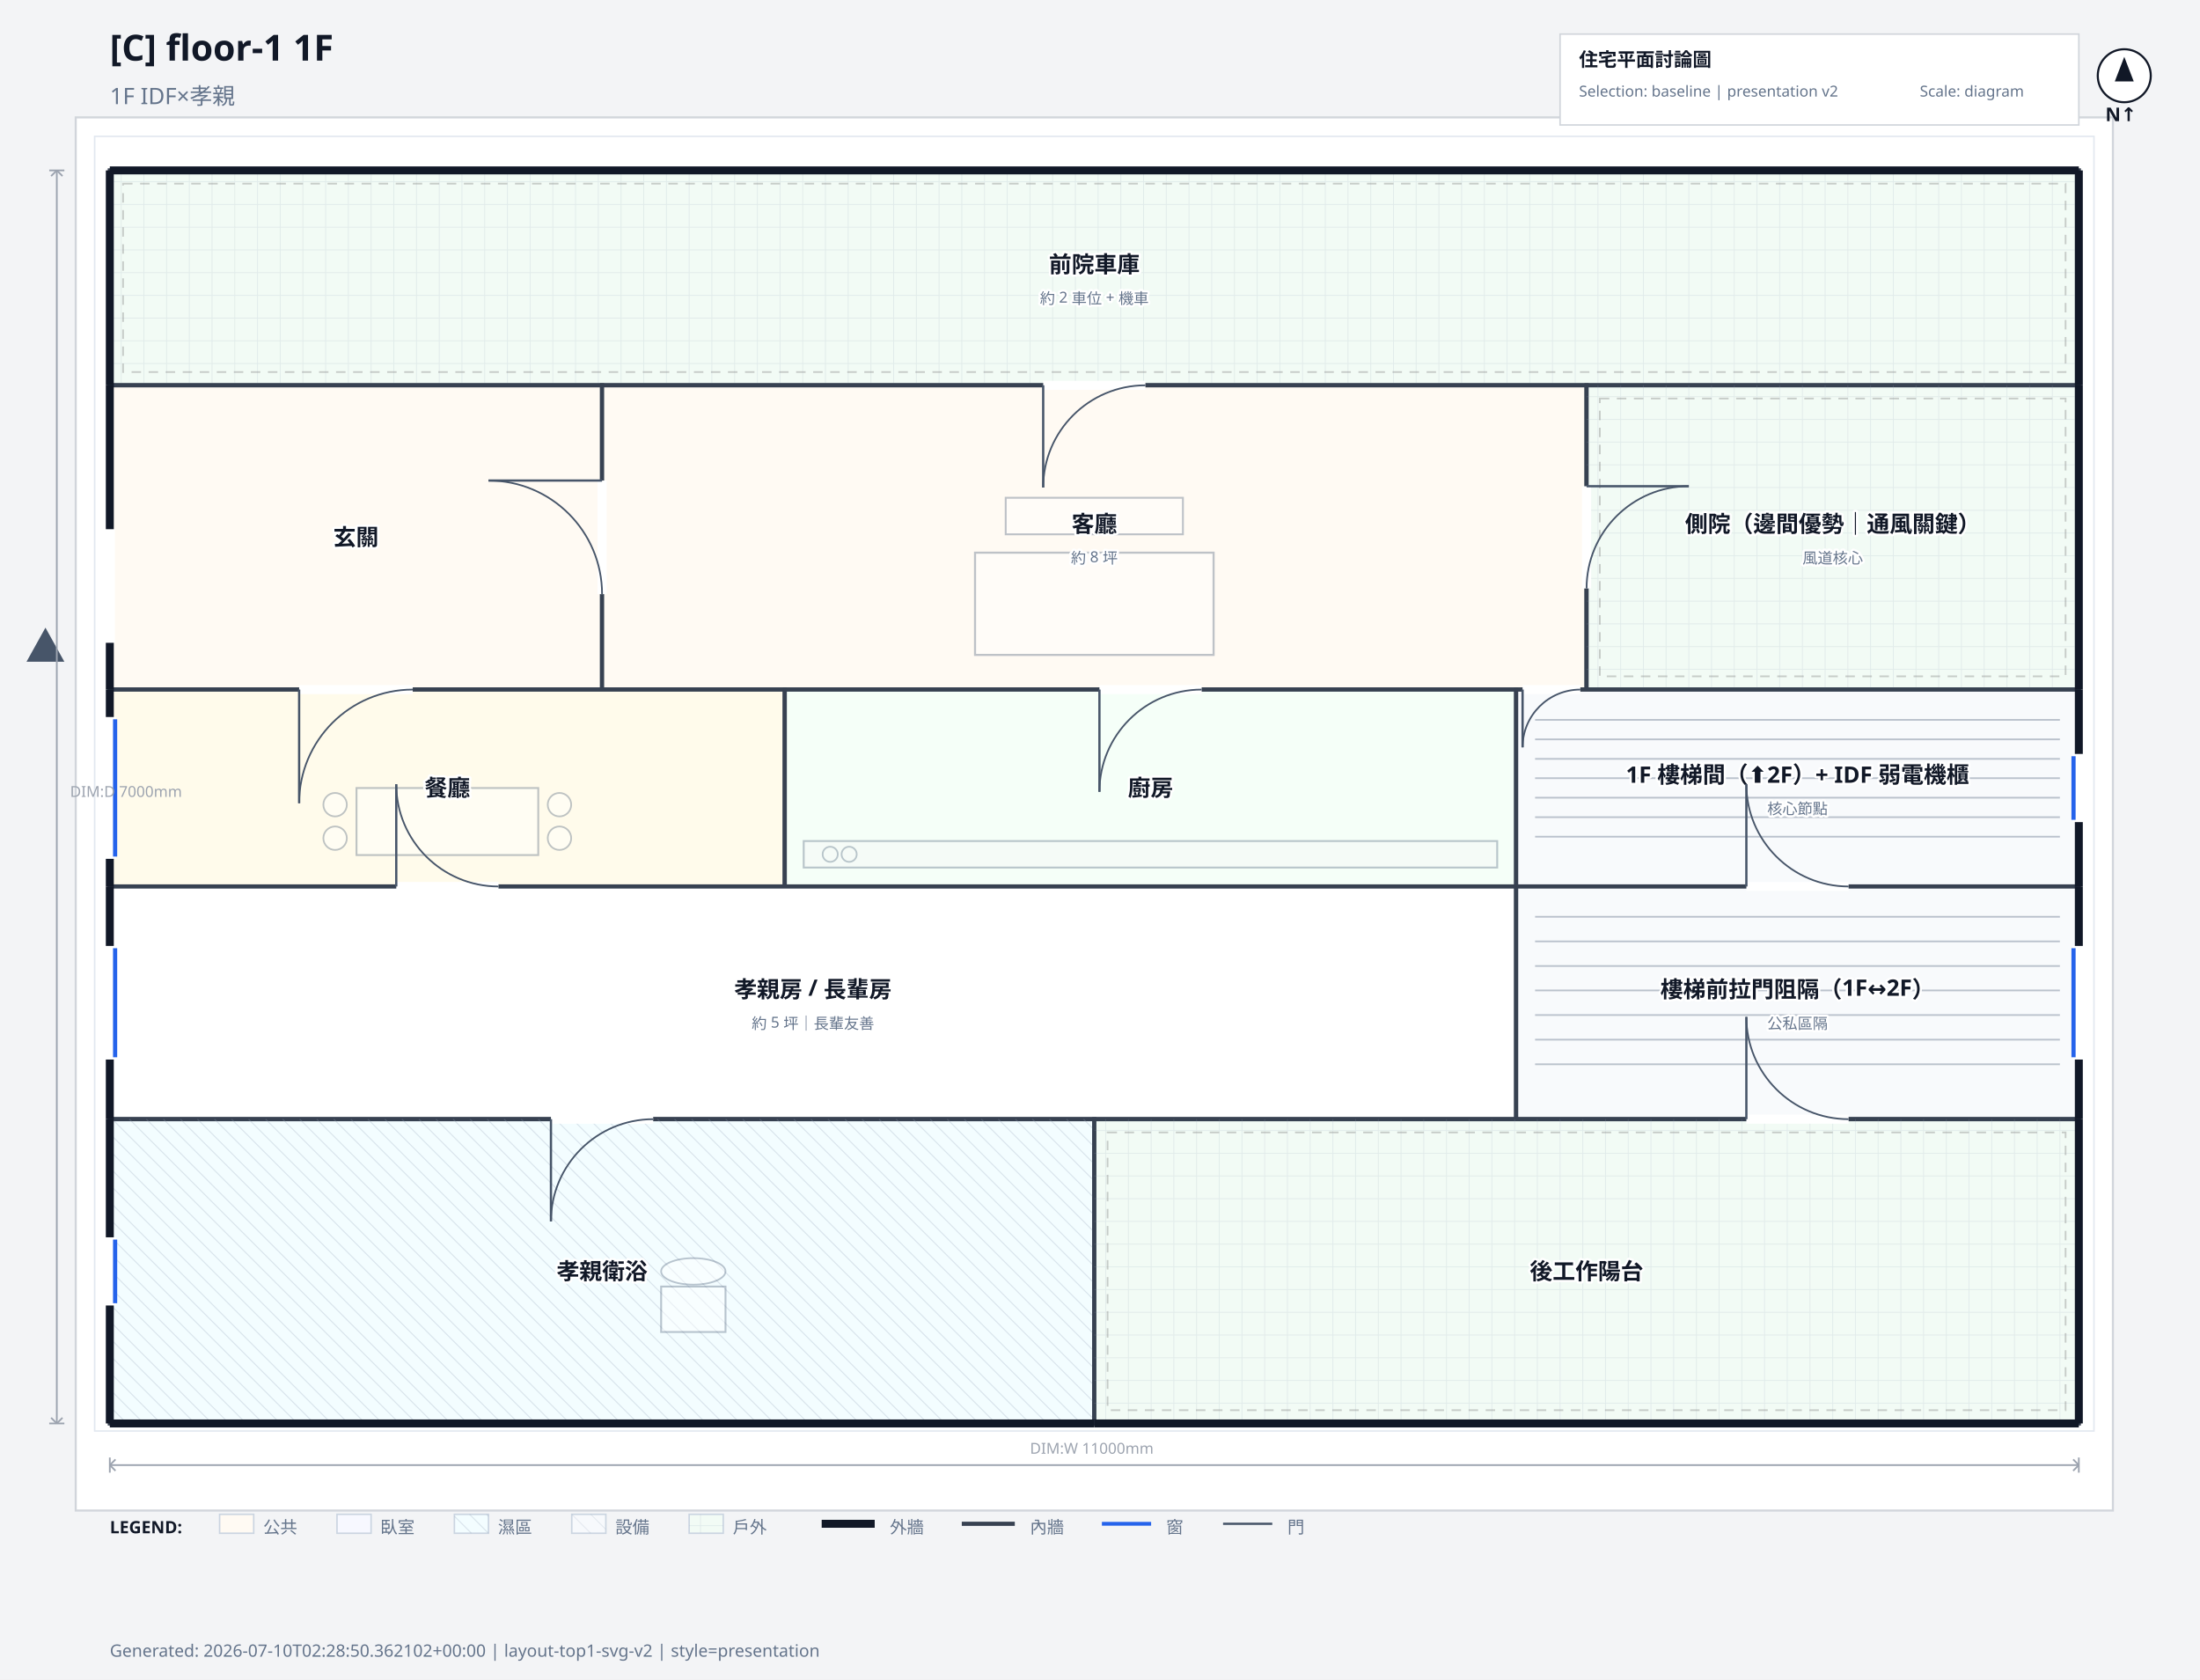
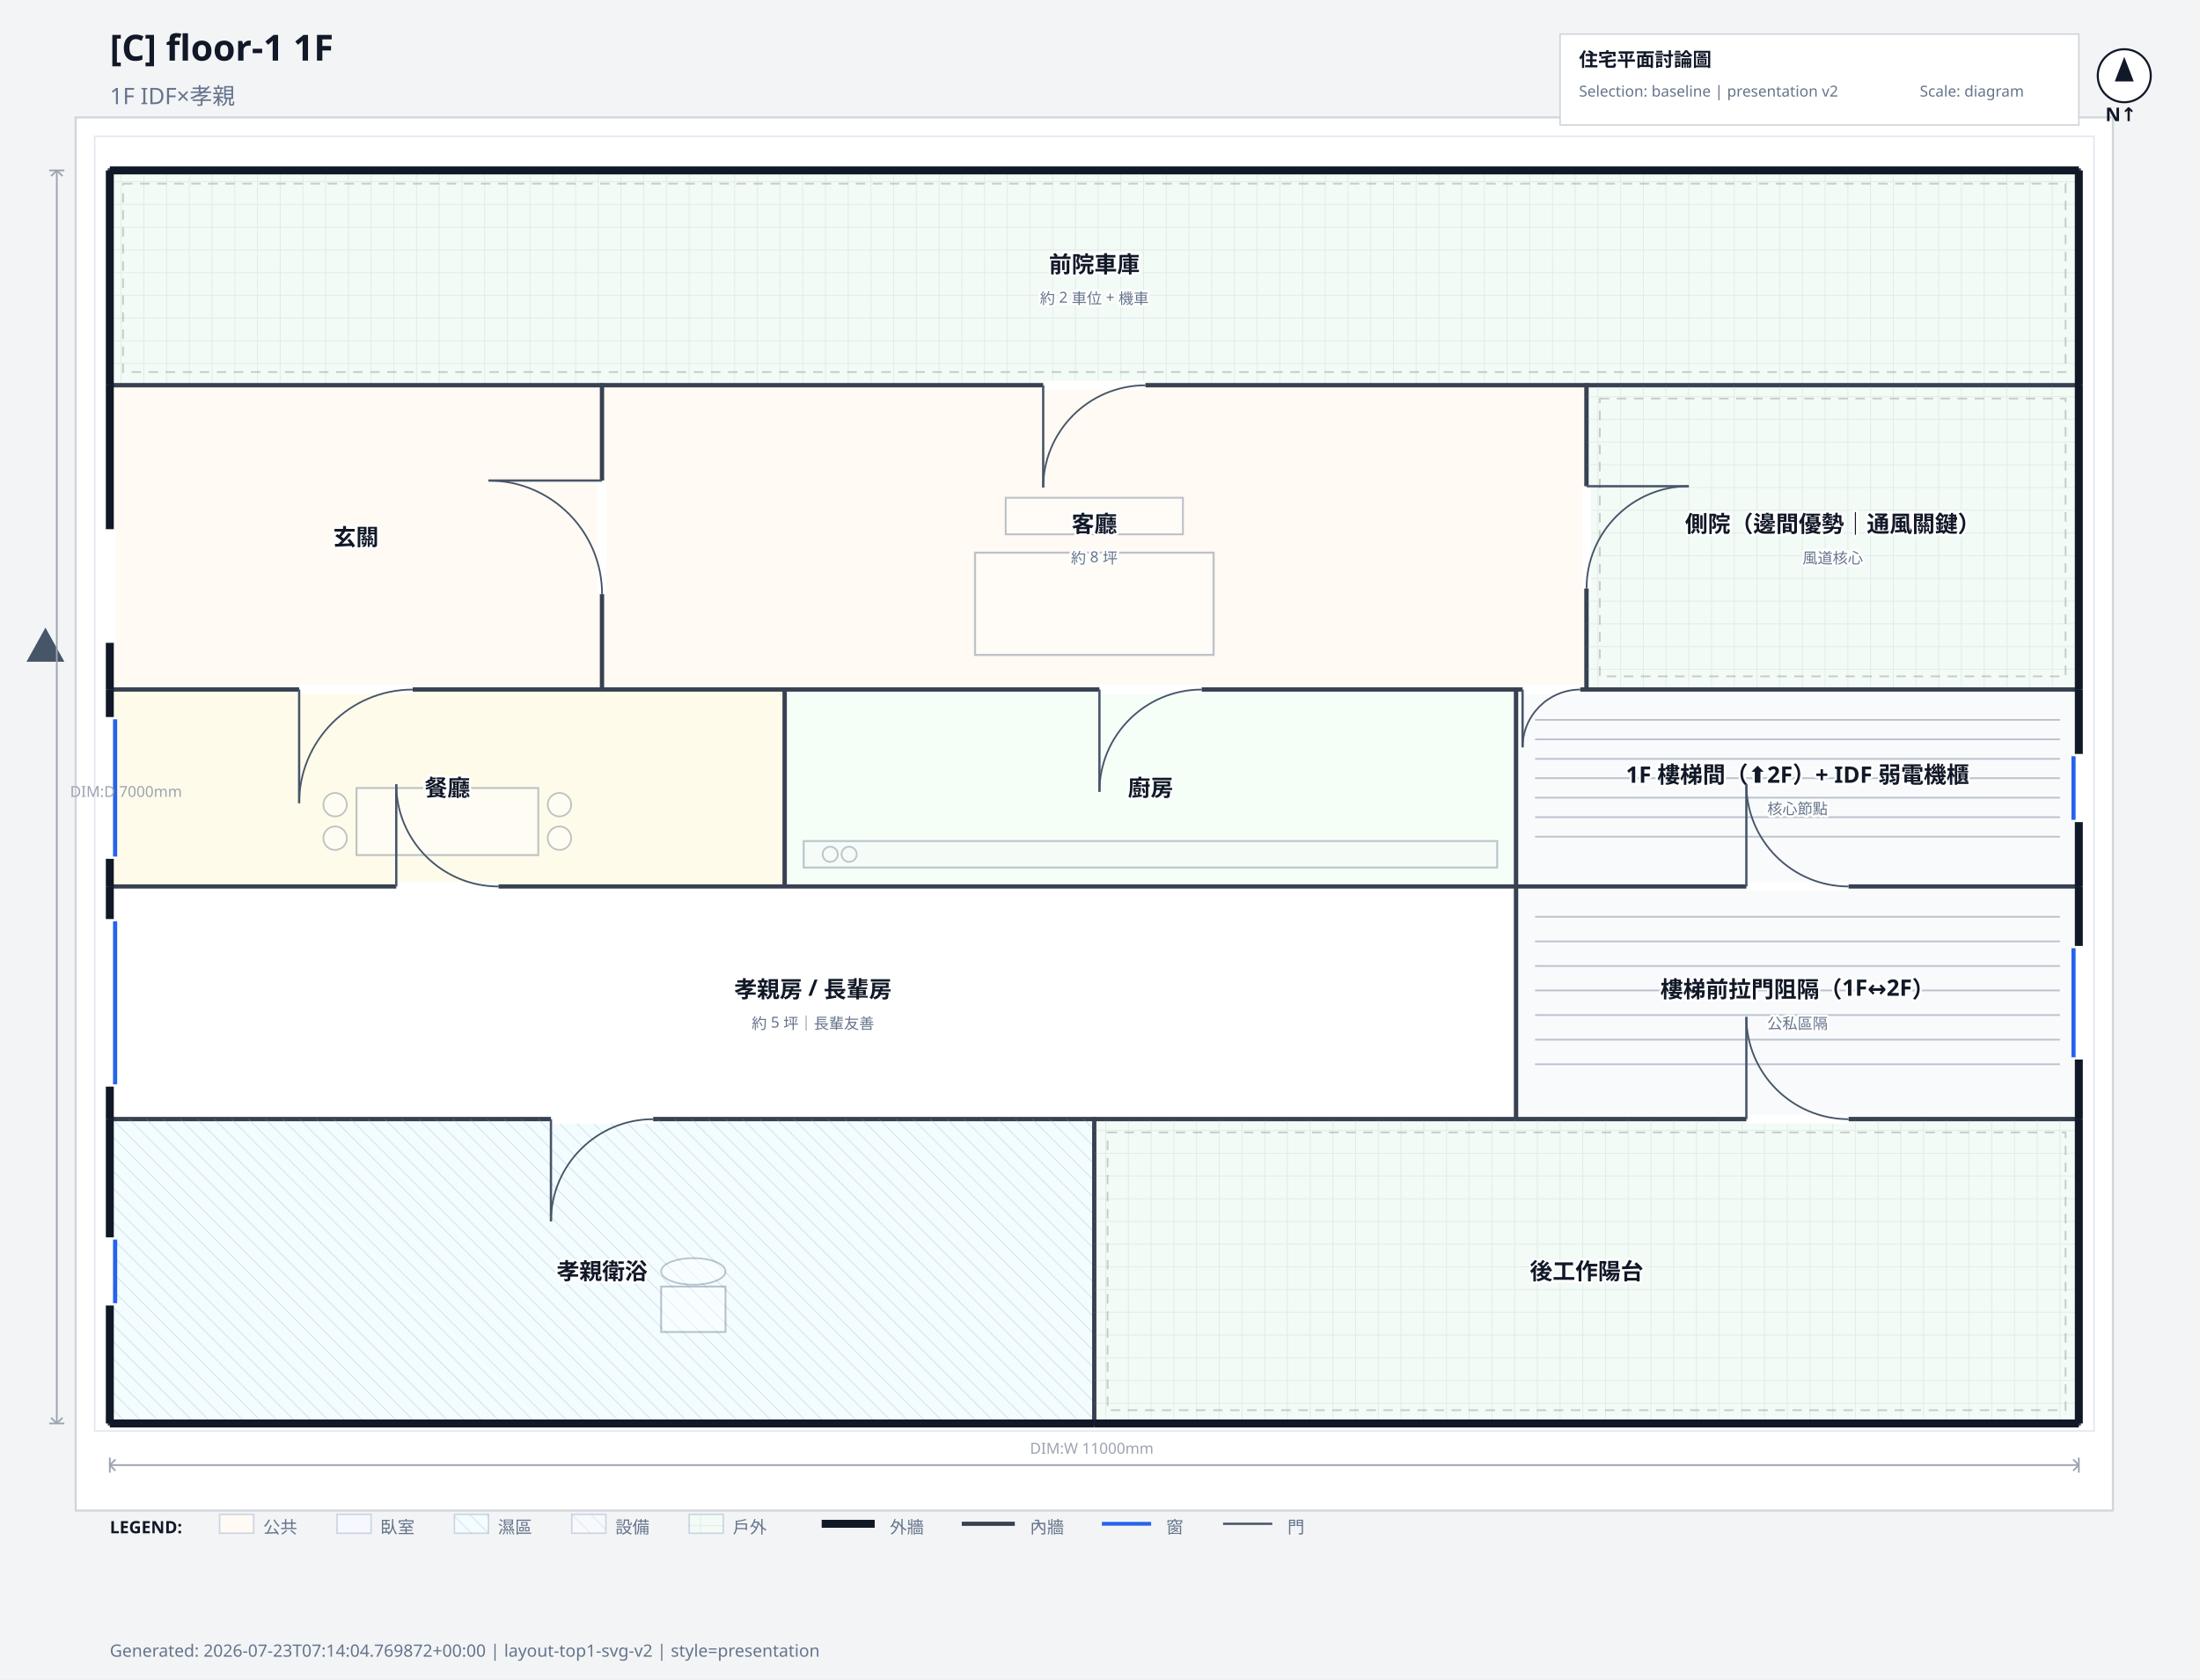
<svg xmlns="http://www.w3.org/2000/svg" width="1162" height="887" viewBox="0 0 1162 887" role="img" aria-label="C floor-1">
  <rect x="0" y="0" width="1162" height="887" fill="#f3f4f6" />
  <rect x="40.0" y="62.0" width="1076.0" height="735.8" fill="#ffffff" stroke="#d1d5db" stroke-width="1.1" />
  <rect x="50.0" y="72.0" width="1056.0" height="683.8" fill="none" stroke="#e2e8f0" stroke-width="0.8" />
  <text x="58.0" y="32.0" fill="#111827" font-size="19" font-family="Segoe UI, Microsoft JhengHei, sans-serif" font-weight="700">[C] floor-1 1F</text>
  <text x="58.0" y="55.0" fill="#64748b" font-size="12" font-family="Segoe UI, Microsoft JhengHei, sans-serif" font-weight="500">1F IDF×孝親</text>
  <rect x="824.0" y="18.0" width="274.0" height="48" fill="#ffffff" stroke="#d1d5db" stroke-width="0.8" />
  <text x="834.0" y="35.0" fill="#111827" font-size="10" font-family="Segoe UI, Microsoft JhengHei, sans-serif" font-weight="700">住宅平面討論圖</text>
  <text x="834.0" y="51.0" fill="#64748b" font-size="8" font-family="Segoe UI, Microsoft JhengHei, sans-serif" font-weight="500">Selection: baseline | presentation v2</text>
  <text x="1014.0" y="51.0" fill="#64748b" font-size="8" font-family="Segoe UI, Microsoft JhengHei, sans-serif" font-weight="500">Scale: diagram</text>
  <rect x="58.0" y="90.0" width="1040.0" height="113.5" fill="#f2fbf5" stroke="#374151" stroke-width="2.2" />
  <path data-hatch-kind="outdoor" d="M 64.0 90.0 V 203.5 M 76.0 90.0 V 203.5 M 88.0 90.0 V 203.5 M 100.0 90.0 V 203.5 M 112.0 90.0 V 203.5 M 124.0 90.0 V 203.5 M 136.0 90.0 V 203.5 M 148.0 90.0 V 203.5 M 160.0 90.0 V 203.5 M 172.0 90.0 V 203.5 M 184.0 90.0 V 203.5 M 196.0 90.0 V 203.5 M 208.0 90.0 V 203.5 M 220.0 90.0 V 203.5 M 232.0 90.0 V 203.5 M 244.0 90.0 V 203.5 M 256.0 90.0 V 203.5 M 268.0 90.0 V 203.5 M 280.0 90.0 V 203.5 M 292.0 90.0 V 203.5 M 304.0 90.0 V 203.5 M 316.0 90.0 V 203.5 M 328.0 90.0 V 203.5 M 340.0 90.0 V 203.5 M 352.0 90.0 V 203.5 M 364.0 90.0 V 203.5 M 376.0 90.0 V 203.5 M 388.0 90.0 V 203.5 M 400.0 90.0 V 203.5 M 412.0 90.0 V 203.5 M 424.0 90.0 V 203.5 M 436.0 90.0 V 203.5 M 448.0 90.0 V 203.5 M 460.0 90.0 V 203.5 M 472.0 90.0 V 203.5 M 484.0 90.0 V 203.5 M 496.0 90.0 V 203.5 M 508.0 90.0 V 203.5 M 520.0 90.0 V 203.5 M 532.0 90.0 V 203.5 M 544.0 90.0 V 203.5 M 556.0 90.0 V 203.5 M 568.0 90.0 V 203.5 M 580.0 90.0 V 203.5 M 592.0 90.0 V 203.5 M 604.0 90.0 V 203.5 M 616.0 90.0 V 203.5 M 628.0 90.0 V 203.5 M 640.0 90.0 V 203.5 M 652.0 90.0 V 203.5 M 664.0 90.0 V 203.5 M 676.0 90.0 V 203.5 M 688.0 90.0 V 203.5 M 700.0 90.0 V 203.5 M 712.0 90.0 V 203.5 M 724.0 90.0 V 203.5 M 736.0 90.0 V 203.5 M 748.0 90.0 V 203.5 M 760.0 90.0 V 203.5 M 772.0 90.0 V 203.5 M 784.0 90.0 V 203.5 M 796.0 90.0 V 203.5 M 808.0 90.0 V 203.5 M 820.0 90.0 V 203.5 M 832.0 90.0 V 203.5 M 844.0 90.0 V 203.5 M 856.0 90.0 V 203.5 M 868.0 90.0 V 203.5 M 880.0 90.0 V 203.5 M 892.0 90.0 V 203.5 M 904.0 90.0 V 203.5 M 916.0 90.0 V 203.5 M 928.0 90.0 V 203.5 M 940.0 90.0 V 203.5 M 952.0 90.0 V 203.5 M 964.0 90.0 V 203.5 M 976.0 90.0 V 203.5 M 988.0 90.0 V 203.5 M 1000.0 90.0 V 203.5 M 1012.0 90.0 V 203.5 M 1024.0 90.0 V 203.5 M 1036.0 90.0 V 203.5 M 1048.0 90.0 V 203.5 M 1060.0 90.0 V 203.5 M 1072.0 90.0 V 203.5 M 1084.0 90.0 V 203.5 M 1096.0 90.0 V 203.5 M 58.0 96.0 H 1098.0 M 58.0 108.0 H 1098.0 M 58.0 120.0 H 1098.0 M 58.0 132.0 H 1098.0 M 58.0 144.0 H 1098.0 M 58.0 156.0 H 1098.0 M 58.0 168.0 H 1098.0 M 58.0 180.0 H 1098.0 M 58.0 192.0 H 1098.0" fill="none" stroke="#94a3b8" stroke-width="0.45" opacity="0.18" pointer-events="none" />
  <g opacity="0.42">
    <rect x="65.0" y="97.0" width="1026.0" height="99.5" fill="none" stroke="#8a8a8a" stroke-dasharray="5 4" stroke-width="0.9" />
  </g>
  <text x="578.0" y="139.7" fill="#111827" font-size="12" font-family="Segoe UI, Microsoft JhengHei, sans-serif" font-weight="700" text-anchor="middle" dominant-baseline="middle" paint-order="stroke" stroke="#ffffff" stroke-width="2.4" stroke-linejoin="round">前院車庫</text>
  <text x="578.0" y="157.7" fill="#64748b" font-size="8" font-family="Segoe UI, Microsoft JhengHei, sans-serif" font-weight="500" text-anchor="middle" dominant-baseline="middle" paint-order="stroke" stroke="#ffffff" stroke-width="2.4" stroke-linejoin="round">約 2 車位 + 機車</text>
  <rect x="58.0" y="203.5" width="260.0" height="160.7" fill="#fffaf3" stroke="#374151" stroke-width="2.2" />
  <g opacity="0.42">
</g>
  <text x="188.0" y="283.8" fill="#111827" font-size="12" font-family="Segoe UI, Microsoft JhengHei, sans-serif" font-weight="700" text-anchor="middle" dominant-baseline="middle" paint-order="stroke" stroke="#ffffff" stroke-width="2.4" stroke-linejoin="round">玄關</text>
  <rect x="318.0" y="203.5" width="520.0" height="160.7" fill="#fffaf3" stroke="#374151" stroke-width="2.2" />
  <g opacity="0.42">
    <rect x="515.0" y="291.9" width="126.0" height="54.0" fill="#ffffff" stroke="#64748b" stroke-width="1.1" />
    <rect x="531.2" y="262.9" width="93.6" height="19.3" fill="#ffffff" stroke="#64748b" stroke-width="1.0" />
  </g>
  <text x="578.0" y="276.8" fill="#111827" font-size="12" font-family="Segoe UI, Microsoft JhengHei, sans-serif" font-weight="700" text-anchor="middle" dominant-baseline="middle" paint-order="stroke" stroke="#ffffff" stroke-width="2.4" stroke-linejoin="round">客廳</text>
  <text x="578.0" y="294.8" fill="#64748b" font-size="8" font-family="Segoe UI, Microsoft JhengHei, sans-serif" font-weight="500" text-anchor="middle" dominant-baseline="middle" paint-order="stroke" stroke="#ffffff" stroke-width="2.4" stroke-linejoin="round">約 8 坪</text>
  <rect x="838.0" y="203.5" width="260.0" height="160.7" fill="#f2fbf5" stroke="#374151" stroke-width="2.2" />
  <path data-hatch-kind="outdoor" d="M 844.0 203.5 V 364.2 M 856.0 203.5 V 364.2 M 868.0 203.5 V 364.2 M 880.0 203.5 V 364.2 M 892.0 203.5 V 364.2 M 904.0 203.5 V 364.2 M 916.0 203.5 V 364.2 M 928.0 203.5 V 364.2 M 940.0 203.5 V 364.2 M 952.0 203.5 V 364.2 M 964.0 203.5 V 364.2 M 976.0 203.5 V 364.2 M 988.0 203.5 V 364.2 M 1000.0 203.5 V 364.2 M 1012.0 203.5 V 364.2 M 1024.0 203.5 V 364.2 M 1036.0 203.5 V 364.2 M 1048.0 203.5 V 364.2 M 1060.0 203.5 V 364.2 M 1072.0 203.5 V 364.2 M 1084.0 203.5 V 364.2 M 1096.0 203.5 V 364.2 M 838.0 209.5 H 1098.0 M 838.0 221.5 H 1098.0 M 838.0 233.5 H 1098.0 M 838.0 245.5 H 1098.0 M 838.0 257.5 H 1098.0 M 838.0 269.5 H 1098.0 M 838.0 281.5 H 1098.0 M 838.0 293.5 H 1098.0 M 838.0 305.5 H 1098.0 M 838.0 317.5 H 1098.0 M 838.0 329.5 H 1098.0 M 838.0 341.5 H 1098.0 M 838.0 353.5 H 1098.0" fill="none" stroke="#94a3b8" stroke-width="0.45" opacity="0.18" pointer-events="none" />
  <g opacity="0.42">
    <rect x="845.0" y="210.5" width="246.0" height="146.7" fill="none" stroke="#8a8a8a" stroke-dasharray="5 4" stroke-width="0.9" />
  </g>
  <text x="968.0" y="276.8" fill="#111827" font-size="12" font-family="Segoe UI, Microsoft JhengHei, sans-serif" font-weight="700" text-anchor="middle" dominant-baseline="middle" paint-order="stroke" stroke="#ffffff" stroke-width="2.4" stroke-linejoin="round">側院（邊間優勢｜通風關鍵）</text>
  <text x="968.0" y="294.8" fill="#64748b" font-size="8" font-family="Segoe UI, Microsoft JhengHei, sans-serif" font-weight="500" text-anchor="middle" dominant-baseline="middle" paint-order="stroke" stroke="#ffffff" stroke-width="2.4" stroke-linejoin="round">風道核心</text>
  <rect x="58.0" y="364.2" width="356.5" height="104.0" fill="#fffbeb" stroke="#374151" stroke-width="2.2" />
  <g opacity="0.42">
    <rect x="188.3" y="416.2" width="96.0" height="35.4" fill="#ffffff" stroke="#64748b" stroke-width="1.0" />
    <circle cx="177.0" cy="425.0" r="6.2" fill="#ffffff" stroke="#64748b" stroke-width="0.9" />
    <circle cx="177.0" cy="442.7" r="6.2" fill="#ffffff" stroke="#64748b" stroke-width="0.9" />
    <circle cx="295.5" cy="425.0" r="6.2" fill="#ffffff" stroke="#64748b" stroke-width="0.9" />
    <circle cx="295.5" cy="442.7" r="6.2" fill="#ffffff" stroke="#64748b" stroke-width="0.9" />
  </g>
  <text x="236.3" y="416.2" fill="#111827" font-size="12" font-family="Segoe UI, Microsoft JhengHei, sans-serif" font-weight="700" text-anchor="middle" dominant-baseline="middle" paint-order="stroke" stroke="#ffffff" stroke-width="2.4" stroke-linejoin="round">餐廳</text>
  <rect x="414.5" y="364.2" width="386.3" height="104.0" fill="#f5fff8" stroke="#374151" stroke-width="2.2" />
  <g opacity="0.42">
    <rect x="424.5" y="444.2" width="366.3" height="14.0" fill="#f6f6f6" stroke="#64748b" stroke-width="1.0" />
    <circle cx="438.5" cy="451.2" r="4" fill="none" stroke="#64748b" stroke-width="0.9" />
    <circle cx="448.5" cy="451.2" r="4" fill="none" stroke="#64748b" stroke-width="0.9" />
  </g>
  <text x="607.7" y="416.2" fill="#111827" font-size="12" font-family="Segoe UI, Microsoft JhengHei, sans-serif" font-weight="700" text-anchor="middle" dominant-baseline="middle" paint-order="stroke" stroke="#ffffff" stroke-width="2.4" stroke-linejoin="round">廚房</text>
  <rect x="800.8" y="364.2" width="297.2" height="104.0" fill="#f8fafc" stroke="#374151" stroke-width="2.2" />
  <g opacity="0.42">
    <line x1="810.8" y1="380.2" x2="1088.0" y2="380.2" stroke="#64748b" stroke-width="0.9" />
    <line x1="810.8" y1="390.5" x2="1088.0" y2="390.5" stroke="#64748b" stroke-width="0.9" />
    <line x1="810.8" y1="400.8" x2="1088.0" y2="400.8" stroke="#64748b" stroke-width="0.9" />
    <line x1="810.8" y1="411.0" x2="1088.0" y2="411.0" stroke="#64748b" stroke-width="0.9" />
    <line x1="810.8" y1="421.3" x2="1088.0" y2="421.3" stroke="#64748b" stroke-width="0.9" />
    <line x1="810.8" y1="431.6" x2="1088.0" y2="431.6" stroke="#64748b" stroke-width="0.9" />
    <line x1="810.8" y1="441.9" x2="1088.0" y2="441.9" stroke="#64748b" stroke-width="0.9" />
  </g>
  <text x="949.4" y="409.2" fill="#111827" font-size="12" font-family="Segoe UI, Microsoft JhengHei, sans-serif" font-weight="700" text-anchor="middle" dominant-baseline="middle" paint-order="stroke" stroke="#ffffff" stroke-width="2.4" stroke-linejoin="round">1F 樓梯間（⬆️2F）+ IDF 弱電機櫃</text>
  <text x="949.4" y="427.2" fill="#64748b" font-size="8" font-family="Segoe UI, Microsoft JhengHei, sans-serif" font-weight="500" text-anchor="middle" dominant-baseline="middle" paint-order="stroke" stroke="#ffffff" stroke-width="2.4" stroke-linejoin="round">核心節點</text>
  <rect x="58.0" y="468.2" width="742.8" height="122.9" fill="#ffffff" stroke="#374151" stroke-width="2.2" />
  <g opacity="0.42">
</g>
  <text x="429.4" y="522.6" fill="#111827" font-size="12" font-family="Segoe UI, Microsoft JhengHei, sans-serif" font-weight="700" text-anchor="middle" dominant-baseline="middle" paint-order="stroke" stroke="#ffffff" stroke-width="2.4" stroke-linejoin="round">孝親房 / 長輩房</text>
  <text x="429.4" y="540.6" fill="#64748b" font-size="8" font-family="Segoe UI, Microsoft JhengHei, sans-serif" font-weight="500" text-anchor="middle" dominant-baseline="middle" paint-order="stroke" stroke="#ffffff" stroke-width="2.4" stroke-linejoin="round">約 5 坪｜長輩友善</text>
  <rect x="800.8" y="468.2" width="297.2" height="122.9" fill="#f8fafc" stroke="#374151" stroke-width="2.2" />
  <g opacity="0.42">
    <line x1="810.8" y1="484.2" x2="1088.0" y2="484.2" stroke="#64748b" stroke-width="0.9" />
    <line x1="810.8" y1="497.2" x2="1088.0" y2="497.2" stroke="#64748b" stroke-width="0.9" />
    <line x1="810.8" y1="510.2" x2="1088.0" y2="510.2" stroke="#64748b" stroke-width="0.9" />
    <line x1="810.8" y1="523.1" x2="1088.0" y2="523.1" stroke="#64748b" stroke-width="0.9" />
    <line x1="810.8" y1="536.1" x2="1088.0" y2="536.1" stroke="#64748b" stroke-width="0.9" />
    <line x1="810.8" y1="549.1" x2="1088.0" y2="549.1" stroke="#64748b" stroke-width="0.9" />
    <line x1="810.8" y1="562.1" x2="1088.0" y2="562.1" stroke="#64748b" stroke-width="0.9" />
  </g>
  <text x="949.4" y="522.6" fill="#111827" font-size="12" font-family="Segoe UI, Microsoft JhengHei, sans-serif" font-weight="700" text-anchor="middle" dominant-baseline="middle" paint-order="stroke" stroke="#ffffff" stroke-width="2.4" stroke-linejoin="round">樓梯前拉門阻隔（1F↔2F）</text>
  <text x="949.4" y="540.6" fill="#64748b" font-size="8" font-family="Segoe UI, Microsoft JhengHei, sans-serif" font-weight="500" text-anchor="middle" dominant-baseline="middle" paint-order="stroke" stroke="#ffffff" stroke-width="2.4" stroke-linejoin="round">公私區隔</text>
  <rect x="58.0" y="591.1" width="520.0" height="160.7" fill="#f3fdff" stroke="#374151" stroke-width="2.2" />
  <path data-hatch-kind="bath" d="M 58.0 742.8 L 67.0 751.8 M 58.0 733.8 L 76.0 751.8 M 58.0 724.8 L 85.0 751.8 M 58.0 715.8 L 94.0 751.8 M 58.0 706.8 L 103.0 751.8 M 58.0 697.8 L 112.0 751.8 M 58.0 688.8 L 121.0 751.8 M 58.0 679.8 L 130.0 751.8 M 58.0 670.8 L 139.0 751.8 M 58.0 661.8 L 148.0 751.8 M 58.0 652.8 L 157.0 751.8 M 58.0 643.8 L 166.0 751.8 M 58.0 634.8 L 175.0 751.8 M 58.0 625.8 L 184.0 751.8 M 58.0 616.8 L 193.0 751.8 M 58.0 607.8 L 202.0 751.8 M 58.0 598.8 L 211.0 751.8 M 59.3 591.1 L 220.0 751.8 M 68.3 591.1 L 229.0 751.8 M 77.3 591.1 L 238.0 751.8 M 86.3 591.1 L 247.0 751.8 M 95.3 591.1 L 256.0 751.8 M 104.3 591.1 L 265.0 751.8 M 113.3 591.1 L 274.0 751.8 M 122.3 591.1 L 283.0 751.8 M 131.3 591.1 L 292.0 751.8 M 140.3 591.1 L 301.0 751.8 M 149.3 591.1 L 310.0 751.8 M 158.3 591.1 L 319.0 751.8 M 167.3 591.1 L 328.0 751.8 M 176.3 591.1 L 337.0 751.8 M 185.3 591.1 L 346.0 751.8 M 194.3 591.1 L 355.0 751.8 M 203.3 591.1 L 364.0 751.8 M 212.3 591.1 L 373.0 751.8 M 221.3 591.1 L 382.0 751.8 M 230.3 591.1 L 391.0 751.8 M 239.3 591.1 L 400.0 751.8 M 248.3 591.1 L 409.0 751.8 M 257.3 591.1 L 418.0 751.8 M 266.3 591.1 L 427.0 751.8 M 275.3 591.1 L 436.0 751.8 M 284.3 591.1 L 445.0 751.8 M 293.3 591.1 L 454.0 751.8 M 302.3 591.1 L 463.0 751.8 M 311.3 591.1 L 472.0 751.8 M 320.3 591.1 L 481.0 751.8 M 329.3 591.1 L 490.0 751.8 M 338.3 591.1 L 499.0 751.8 M 347.3 591.1 L 508.0 751.8 M 356.3 591.1 L 517.0 751.8 M 365.3 591.1 L 526.0 751.8 M 374.3 591.1 L 535.0 751.8 M 383.3 591.1 L 544.0 751.8 M 392.3 591.1 L 553.0 751.8 M 401.3 591.1 L 562.0 751.8 M 410.3 591.1 L 571.0 751.8 M 419.3 591.1 L 578.0 749.8 M 428.3 591.1 L 578.0 740.8 M 437.3 591.1 L 578.0 731.8 M 446.3 591.1 L 578.0 722.8 M 455.3 591.1 L 578.0 713.8 M 464.3 591.1 L 578.0 704.8 M 473.3 591.1 L 578.0 695.8 M 482.3 591.1 L 578.0 686.8 M 491.3 591.1 L 578.0 677.8 M 500.3 591.1 L 578.0 668.8 M 509.3 591.1 L 578.0 659.8 M 518.3 591.1 L 578.0 650.8 M 527.3 591.1 L 578.0 641.8 M 536.3 591.1 L 578.0 632.8 M 545.3 591.1 L 578.0 623.8 M 554.3 591.1 L 578.0 614.8 M 563.3 591.1 L 578.0 605.8 M 572.3 591.1 L 578.0 596.8" fill="none" stroke="#94a3b8" stroke-width="0.55" opacity="0.28" pointer-events="none" />
  <g opacity="0.42">
    <rect x="349.2" y="679.5" width="34.0" height="24.0" fill="#ffffff" stroke="#64748b" stroke-width="1.0" />
    <ellipse cx="366.2" cy="671.5" rx="17.0" ry="7" fill="#ffffff" stroke="#64748b" stroke-width="0.9" />
  </g>
  <text x="318.0" y="671.5" fill="#111827" font-size="12" font-family="Segoe UI, Microsoft JhengHei, sans-serif" font-weight="700" text-anchor="middle" dominant-baseline="middle" paint-order="stroke" stroke="#ffffff" stroke-width="2.4" stroke-linejoin="round">孝親衛浴</text>
  <rect x="578.0" y="591.1" width="520.0" height="160.7" fill="#f2fbf5" stroke="#374151" stroke-width="2.2" />
  <path data-hatch-kind="outdoor" d="M 584.0 591.1 V 751.8 M 596.0 591.1 V 751.8 M 608.0 591.1 V 751.8 M 620.0 591.1 V 751.8 M 632.0 591.1 V 751.8 M 644.0 591.1 V 751.8 M 656.0 591.1 V 751.8 M 668.0 591.1 V 751.8 M 680.0 591.1 V 751.8 M 692.0 591.1 V 751.8 M 704.0 591.1 V 751.8 M 716.0 591.1 V 751.8 M 728.0 591.1 V 751.8 M 740.0 591.1 V 751.8 M 752.0 591.1 V 751.8 M 764.0 591.1 V 751.8 M 776.0 591.1 V 751.8 M 788.0 591.1 V 751.8 M 800.0 591.1 V 751.8 M 812.0 591.1 V 751.8 M 824.0 591.1 V 751.8 M 836.0 591.1 V 751.8 M 848.0 591.1 V 751.8 M 860.0 591.1 V 751.8 M 872.0 591.1 V 751.8 M 884.0 591.1 V 751.8 M 896.0 591.1 V 751.8 M 908.0 591.1 V 751.8 M 920.0 591.1 V 751.8 M 932.0 591.1 V 751.8 M 944.0 591.1 V 751.8 M 956.0 591.1 V 751.8 M 968.0 591.1 V 751.8 M 980.0 591.1 V 751.8 M 992.0 591.1 V 751.8 M 1004.0 591.1 V 751.8 M 1016.0 591.1 V 751.8 M 1028.0 591.1 V 751.8 M 1040.0 591.1 V 751.8 M 1052.0 591.1 V 751.8 M 1064.0 591.1 V 751.8 M 1076.0 591.1 V 751.8 M 1088.0 591.1 V 751.8 M 578.0 597.1 H 1098.0 M 578.0 609.1 H 1098.0 M 578.0 621.1 H 1098.0 M 578.0 633.1 H 1098.0 M 578.0 645.1 H 1098.0 M 578.0 657.1 H 1098.0 M 578.0 669.1 H 1098.0 M 578.0 681.1 H 1098.0 M 578.0 693.1 H 1098.0 M 578.0 705.1 H 1098.0 M 578.0 717.1 H 1098.0 M 578.0 729.1 H 1098.0 M 578.0 741.1 H 1098.0" fill="none" stroke="#94a3b8" stroke-width="0.45" opacity="0.18" pointer-events="none" />
  <g opacity="0.42">
    <rect x="585.0" y="598.1" width="506.0" height="146.7" fill="none" stroke="#8a8a8a" stroke-dasharray="5 4" stroke-width="0.9" />
  </g>
  <text x="838.0" y="671.5" fill="#111827" font-size="12" font-family="Segoe UI, Microsoft JhengHei, sans-serif" font-weight="700" text-anchor="middle" dominant-baseline="middle" paint-order="stroke" stroke="#ffffff" stroke-width="2.4" stroke-linejoin="round">後工作陽台</text>
  <line x1="58.0" y1="90.0" x2="1098.0" y2="90.0" stroke="#111827" stroke-width="4.2" />
  <line x1="1098.0" y1="90.0" x2="1098.0" y2="203.5" stroke="#111827" stroke-width="4.2" />
  <line x1="58.0" y1="90.0" x2="58.0" y2="203.5" stroke="#111827" stroke-width="4.2" />
  <line x1="58.0" y1="203.5" x2="58.0" y2="364.2" stroke="#111827" stroke-width="4.2" />
  <line x1="1098.0" y1="203.5" x2="1098.0" y2="364.2" stroke="#111827" stroke-width="4.2" />
  <line x1="58.0" y1="364.2" x2="58.0" y2="468.2" stroke="#111827" stroke-width="4.2" />
  <line x1="1098.0" y1="364.2" x2="1098.0" y2="468.2" stroke="#111827" stroke-width="4.2" />
  <line x1="58.0" y1="468.2" x2="58.0" y2="591.1" stroke="#111827" stroke-width="4.2" />
  <line x1="1098.0" y1="468.2" x2="1098.0" y2="591.1" stroke="#111827" stroke-width="4.2" />
  <line x1="58.0" y1="751.8" x2="578.0" y2="751.8" stroke="#111827" stroke-width="4.2" />
  <line x1="58.0" y1="591.1" x2="58.0" y2="751.8" stroke="#111827" stroke-width="4.2" />
  <line x1="1098.0" y1="591.1" x2="1098.0" y2="751.8" stroke="#111827" stroke-width="4.2" />
  <line x1="578.0" y1="751.8" x2="1098.0" y2="751.8" stroke="#111827" stroke-width="4.2" />
-   <line x1="58.0" y1="378.7" x2="58.0" y2="453.6" stroke="#ffffff" stroke-width="6.6" />
-   <line x1="60.8" y1="379.9" x2="60.8" y2="452.4" stroke="#2563eb" stroke-width="2.2" />
-   <line x1="1098.0" y1="398.2" x2="1098.0" y2="434.2" stroke="#ffffff" stroke-width="6.6" />
-   <line x1="1095.2" y1="399.4" x2="1095.2" y2="433.0" stroke="#2563eb" stroke-width="2.2" />
-   <line x1="58.0" y1="499.6" x2="58.0" y2="559.6" stroke="#ffffff" stroke-width="6.6" />
-   <line x1="60.8" y1="500.8" x2="60.8" y2="558.4" stroke="#2563eb" stroke-width="2.2" />
-   <line x1="1098.0" y1="499.6" x2="1098.0" y2="559.6" stroke="#ffffff" stroke-width="6.6" />
-   <line x1="1095.2" y1="500.8" x2="1095.2" y2="558.4" stroke="#2563eb" stroke-width="2.2" />
-   <line x1="58.0" y1="653.5" x2="58.0" y2="689.5" stroke="#ffffff" stroke-width="6.6" />
-   <line x1="60.8" y1="654.7" x2="60.8" y2="688.3" stroke="#2563eb" stroke-width="2.2" />
-   <line x1="318.0" y1="253.8" x2="318.0" y2="313.8" stroke="#ffffff" stroke-width="4.8" />
-   <line x1="318.0" y1="253.8" x2="258.0" y2="253.8" stroke="#475569" stroke-width="1.2" />
-   <path d="M 318.0 313.8 A 60.0 60.0 0 0 0 258.0 253.8" fill="none" stroke="#475569" stroke-width="0.9" />
-   <line x1="158.0" y1="364.2" x2="218.0" y2="364.2" stroke="#ffffff" stroke-width="4.8" />
-   <line x1="158.0" y1="364.2" x2="158.0" y2="424.2" stroke="#475569" stroke-width="1.2" />
-   <path d="M 218.0 364.2 A 60.0 60.0 0 0 0 158.0 424.2" fill="none" stroke="#475569" stroke-width="0.9" />
-   <line x1="580.7" y1="364.2" x2="634.7" y2="364.2" stroke="#ffffff" stroke-width="4.8" />
-   <line x1="580.7" y1="364.2" x2="580.7" y2="418.2" stroke="#475569" stroke-width="1.2" />
-   <path d="M 634.7 364.2 A 54.0 54.0 0 0 0 580.7 418.2" fill="none" stroke="#475569" stroke-width="0.9" />
-   <line x1="551.0" y1="203.5" x2="605.0" y2="203.5" stroke="#ffffff" stroke-width="4.8" />
-   <line x1="551.0" y1="203.5" x2="551.0" y2="257.5" stroke="#475569" stroke-width="1.2" />
-   <path d="M 605.0 203.5 A 54.0 54.0 0 0 0 551.0 257.5" fill="none" stroke="#475569" stroke-width="0.9" />
-   <line x1="838.0" y1="256.8" x2="838.0" y2="310.8" stroke="#ffffff" stroke-width="4.8" />
-   <line x1="838.0" y1="256.8" x2="892.0" y2="256.8" stroke="#475569" stroke-width="1.2" />
-   <path d="M 838.0 310.8 A 54.0 54.0 0 0 1 892.0 256.8" fill="none" stroke="#475569" stroke-width="0.9" />
-   <line x1="804.2" y1="364.2" x2="834.7" y2="364.2" stroke="#ffffff" stroke-width="4.8" />
-   <line x1="804.2" y1="364.2" x2="804.2" y2="394.7" stroke="#475569" stroke-width="1.2" />
-   <path d="M 834.7 364.2 A 30.5 30.5 0 0 0 804.2 394.7" fill="none" stroke="#475569" stroke-width="0.9" />
-   <line x1="209.3" y1="468.2" x2="263.3" y2="468.2" stroke="#ffffff" stroke-width="4.8" />
-   <line x1="209.3" y1="468.2" x2="209.3" y2="414.2" stroke="#475569" stroke-width="1.2" />
-   <path d="M 263.3 468.2 A 54.0 54.0 0 0 1 209.3 414.2" fill="none" stroke="#475569" stroke-width="0.9" />
-   <line x1="922.4" y1="468.2" x2="976.4" y2="468.2" stroke="#ffffff" stroke-width="4.8" />
-   <line x1="922.4" y1="468.2" x2="922.4" y2="414.2" stroke="#475569" stroke-width="1.2" />
-   <path d="M 976.4 468.2 A 54.0 54.0 0 0 1 922.4 414.2" fill="none" stroke="#475569" stroke-width="0.9" />
-   <line x1="922.4" y1="591.1" x2="976.4" y2="591.1" stroke="#ffffff" stroke-width="4.8" />
-   <line x1="922.4" y1="591.1" x2="922.4" y2="537.1" stroke="#475569" stroke-width="1.2" />
-   <path d="M 976.4 591.1 A 54.0 54.0 0 0 1 922.4 537.1" fill="none" stroke="#475569" stroke-width="0.9" />
-   <line x1="291.0" y1="591.1" x2="345.0" y2="591.1" stroke="#ffffff" stroke-width="4.8" />
-   <line x1="291.0" y1="591.1" x2="291.0" y2="645.1" stroke="#475569" stroke-width="1.2" />
-   <path d="M 345.0 591.1 A 54.0 54.0 0 0 0 291.0 645.1" fill="none" stroke="#475569" stroke-width="0.9" />
-   <line x1="58.0" y1="279.5" x2="58.0" y2="339.5" stroke="#ffffff" stroke-width="5.4" />
-   <polygon points="14.0,349.5 34.0,349.5 24.0,331.5" fill="#475569" />
+   <g data-marker="window">
+     <line x1="58.0" y1="378.7" x2="58.0" y2="453.6" stroke="#ffffff" stroke-width="6.6" />
+     <line x1="60.8" y1="379.9" x2="60.8" y2="452.4" stroke="#2563eb" stroke-width="2.2" />
+   </g>
+   <g data-marker="window">
+     <line x1="1098.0" y1="398.2" x2="1098.0" y2="434.2" stroke="#ffffff" stroke-width="6.6" />
+     <line x1="1095.2" y1="399.4" x2="1095.2" y2="433.0" stroke="#2563eb" stroke-width="2.2" />
+   </g>
+   <g data-marker="window">
+     <line x1="58.0" y1="485.4" x2="58.0" y2="573.9" stroke="#ffffff" stroke-width="6.6" />
+     <line x1="60.8" y1="486.6" x2="60.8" y2="572.7" stroke="#2563eb" stroke-width="2.2" />
+   </g>
+   <g data-marker="window">
+     <line x1="1098.0" y1="499.6" x2="1098.0" y2="559.6" stroke="#ffffff" stroke-width="6.6" />
+     <line x1="1095.2" y1="500.8" x2="1095.2" y2="558.4" stroke="#2563eb" stroke-width="2.2" />
+   </g>
+   <g data-marker="window">
+     <line x1="58.0" y1="653.5" x2="58.0" y2="689.5" stroke="#ffffff" stroke-width="6.6" />
+     <line x1="60.8" y1="654.7" x2="60.8" y2="688.3" stroke="#2563eb" stroke-width="2.2" />
+   </g>
+   <g data-marker="door">
+     <line x1="318.0" y1="253.8" x2="318.0" y2="313.8" stroke="#ffffff" stroke-width="4.8" />
+     <line x1="318.0" y1="253.8" x2="258.0" y2="253.8" stroke="#475569" stroke-width="1.2" />
+     <path d="M 318.0 313.8 A 60.0 60.0 0 0 0 258.0 253.8" fill="none" stroke="#475569" stroke-width="0.9" />
+   </g>
+   <g data-marker="door">
+     <line x1="158.0" y1="364.2" x2="218.0" y2="364.2" stroke="#ffffff" stroke-width="4.8" />
+     <line x1="158.0" y1="364.2" x2="158.0" y2="424.2" stroke="#475569" stroke-width="1.2" />
+     <path d="M 218.0 364.2 A 60.0 60.0 0 0 0 158.0 424.2" fill="none" stroke="#475569" stroke-width="0.9" />
+   </g>
+   <g data-marker="door">
+     <line x1="580.7" y1="364.2" x2="634.7" y2="364.2" stroke="#ffffff" stroke-width="4.8" />
+     <line x1="580.7" y1="364.2" x2="580.7" y2="418.2" stroke="#475569" stroke-width="1.2" />
+     <path d="M 634.7 364.2 A 54.0 54.0 0 0 0 580.7 418.2" fill="none" stroke="#475569" stroke-width="0.9" />
+   </g>
+   <g data-marker="door">
+     <line x1="551.0" y1="203.5" x2="605.0" y2="203.5" stroke="#ffffff" stroke-width="4.8" />
+     <line x1="551.0" y1="203.5" x2="551.0" y2="257.5" stroke="#475569" stroke-width="1.2" />
+     <path d="M 605.0 203.5 A 54.0 54.0 0 0 0 551.0 257.5" fill="none" stroke="#475569" stroke-width="0.9" />
+   </g>
+   <g data-marker="door">
+     <line x1="838.0" y1="256.8" x2="838.0" y2="310.8" stroke="#ffffff" stroke-width="4.8" />
+     <line x1="838.0" y1="256.8" x2="892.0" y2="256.8" stroke="#475569" stroke-width="1.2" />
+     <path d="M 838.0 310.8 A 54.0 54.0 0 0 1 892.0 256.8" fill="none" stroke="#475569" stroke-width="0.9" />
+   </g>
+   <g data-marker="door">
+     <line x1="804.2" y1="364.2" x2="834.7" y2="364.2" stroke="#ffffff" stroke-width="4.8" />
+     <line x1="804.2" y1="364.2" x2="804.2" y2="394.7" stroke="#475569" stroke-width="1.2" />
+     <path d="M 834.7 364.2 A 30.5 30.5 0 0 0 804.2 394.7" fill="none" stroke="#475569" stroke-width="0.9" />
+   </g>
+   <g data-marker="door">
+     <line x1="209.3" y1="468.2" x2="263.3" y2="468.2" stroke="#ffffff" stroke-width="4.8" />
+     <line x1="209.3" y1="468.2" x2="209.3" y2="414.2" stroke="#475569" stroke-width="1.2" />
+     <path d="M 263.3 468.2 A 54.0 54.0 0 0 1 209.3 414.2" fill="none" stroke="#475569" stroke-width="0.9" />
+   </g>
+   <g data-marker="door">
+     <line x1="922.4" y1="468.2" x2="976.4" y2="468.2" stroke="#ffffff" stroke-width="4.8" />
+     <line x1="922.4" y1="468.2" x2="922.4" y2="414.2" stroke="#475569" stroke-width="1.2" />
+     <path d="M 976.4 468.2 A 54.0 54.0 0 0 1 922.4 414.2" fill="none" stroke="#475569" stroke-width="0.9" />
+   </g>
+   <g data-marker="door">
+     <line x1="922.4" y1="591.1" x2="976.4" y2="591.1" stroke="#ffffff" stroke-width="4.8" />
+     <line x1="922.4" y1="591.1" x2="922.4" y2="537.1" stroke="#475569" stroke-width="1.2" />
+     <path d="M 976.4 591.1 A 54.0 54.0 0 0 1 922.4 537.1" fill="none" stroke="#475569" stroke-width="0.9" />
+   </g>
+   <g data-marker="door">
+     <line x1="291.0" y1="591.1" x2="345.0" y2="591.1" stroke="#ffffff" stroke-width="4.8" />
+     <line x1="291.0" y1="591.1" x2="291.0" y2="645.1" stroke="#475569" stroke-width="1.2" />
+     <path d="M 345.0 591.1 A 54.0 54.0 0 0 0 291.0 645.1" fill="none" stroke="#475569" stroke-width="0.9" />
+   </g>
+   <g data-marker="entrance">
+     <line x1="58.0" y1="279.5" x2="58.0" y2="339.5" stroke="#ffffff" stroke-width="5.4" />
+     <polygon points="14.0,349.5 34.0,349.5 24.0,331.5" fill="#475569" />
+   </g>
  <line x1="58.0" y1="773.8" x2="1098.0" y2="773.8" stroke="#9ca3af" stroke-width="0.9" />
  <line x1="58.0" y1="769.8" x2="58.0" y2="777.8" stroke="#9ca3af" stroke-width="0.9" />
  <line x1="1098.0" y1="769.8" x2="1098.0" y2="777.8" stroke="#9ca3af" stroke-width="0.9" />
  <line x1="61.0" y1="770.8" x2="58.0" y2="773.8" stroke="#9ca3af" stroke-width="0.9" />
  <line x1="61.0" y1="776.8" x2="58.0" y2="773.8" stroke="#9ca3af" stroke-width="0.9" />
  <line x1="1095.0" y1="770.8" x2="1098.0" y2="773.8" stroke="#9ca3af" stroke-width="0.9" />
  <line x1="1095.0" y1="776.8" x2="1098.0" y2="773.8" stroke="#9ca3af" stroke-width="0.9" />
  <text x="544.0" y="767.8" fill="#9ca3af" font-size="8" font-family="Segoe UI, Microsoft JhengHei, sans-serif" font-weight="500">DIM:W 11000mm</text>
  <line x1="30.0" y1="90.0" x2="30.0" y2="751.8" stroke="#9ca3af" stroke-width="0.9" />
  <line x1="26.0" y1="90.0" x2="34.0" y2="90.0" stroke="#9ca3af" stroke-width="0.9" />
  <line x1="26.0" y1="751.8" x2="34.0" y2="751.8" stroke="#9ca3af" stroke-width="0.9" />
  <line x1="27.0" y1="93.0" x2="30.0" y2="90.0" stroke="#9ca3af" stroke-width="0.9" />
  <line x1="33.0" y1="93.0" x2="30.0" y2="90.0" stroke="#9ca3af" stroke-width="0.9" />
  <line x1="27.0" y1="748.8" x2="30.0" y2="751.8" stroke="#9ca3af" stroke-width="0.9" />
  <line x1="33.0" y1="748.8" x2="30.0" y2="751.8" stroke="#9ca3af" stroke-width="0.9" />
  <text x="37.0" y="420.9" fill="#9ca3af" font-size="8" font-family="Segoe UI, Microsoft JhengHei, sans-serif" font-weight="500">DIM:D 7000mm</text>
  <circle cx="1122.0" cy="40.0" r="14.0" fill="#ffffff" stroke="#111827" stroke-width="1.1" />
  <polygon points="1122.0,30.0 1117.0,43.0 1127.0,43.0" fill="#111827" />
  <text x="1112.0" y="64.0" fill="#111827" font-size="10" font-family="Segoe UI, Microsoft JhengHei, sans-serif" font-weight="700">N↑</text>
  <text x="58.0" y="809.8" fill="#111827" font-size="9" font-family="Segoe UI, Microsoft JhengHei, sans-serif" font-weight="700">LEGEND:</text>
  <rect x="116.0" y="799.8" width="18" height="10" fill="#fffaf3" stroke="#cbd5e1" stroke-width="0.8" />
  <text x="139.0" y="809.8" fill="#64748b" font-size="9" font-family="Segoe UI, Microsoft JhengHei, sans-serif" font-weight="500">公共</text>
  <rect x="178.0" y="799.8" width="18" height="10" fill="#f7f8ff" stroke="#cbd5e1" stroke-width="0.8" />
  <text x="201.0" y="809.8" fill="#64748b" font-size="9" font-family="Segoe UI, Microsoft JhengHei, sans-serif" font-weight="500">臥室</text>
  <rect x="240.0" y="799.8" width="18" height="10" fill="#f3fdff" stroke="#cbd5e1" stroke-width="0.8" />
  <path data-hatch-kind="bath" d="M 240.0 800.8 L 249.0 809.8 M 248.0 799.8 L 258.0 809.8 M 257.0 799.8 L 258.0 800.8" fill="none" stroke="#94a3b8" stroke-width="0.55" opacity="0.28" pointer-events="none" />
  <text x="263.0" y="809.8" fill="#64748b" font-size="9" font-family="Segoe UI, Microsoft JhengHei, sans-serif" font-weight="500">濕區</text>
  <rect x="302.0" y="799.8" width="18" height="10" fill="#f7f9fc" stroke="#cbd5e1" stroke-width="0.8" />
  <path data-hatch-kind="service" d="M 302.0 799.8 L 312.0 809.8 M 312.0 799.8 L 320.0 807.8" fill="none" stroke="#94a3b8" stroke-width="0.50" opacity="0.20" pointer-events="none" />
  <text x="325.0" y="809.8" fill="#64748b" font-size="9" font-family="Segoe UI, Microsoft JhengHei, sans-serif" font-weight="500">設備</text>
  <rect x="364.0" y="799.8" width="18" height="10" fill="#f2fbf5" stroke="#cbd5e1" stroke-width="0.8" />
  <path data-hatch-kind="outdoor" d="M 370.0 799.8 V 809.8 M 364.0 805.8 H 382.0" fill="none" stroke="#94a3b8" stroke-width="0.45" opacity="0.18" pointer-events="none" />
  <text x="387.0" y="809.8" fill="#64748b" font-size="9" font-family="Segoe UI, Microsoft JhengHei, sans-serif" font-weight="500">戶外</text>
  <line x1="434.0" y1="804.8" x2="462.0" y2="804.8" stroke="#111827" stroke-width="4.2" />
  <text x="470.0" y="809.8" fill="#64748b" font-size="9" font-family="Segoe UI, Microsoft JhengHei, sans-serif" font-weight="500">外牆</text>
  <line x1="508.0" y1="804.8" x2="536.0" y2="804.8" stroke="#374151" stroke-width="2.2" />
  <text x="544.0" y="809.8" fill="#64748b" font-size="9" font-family="Segoe UI, Microsoft JhengHei, sans-serif" font-weight="500">內牆</text>
  <line x1="582.0" y1="804.8" x2="608.0" y2="804.8" stroke="#2563eb" stroke-width="2.0" />
  <text x="616.0" y="809.8" fill="#64748b" font-size="9" font-family="Segoe UI, Microsoft JhengHei, sans-serif" font-weight="500">窗</text>
  <line x1="646.0" y1="804.8" x2="672.0" y2="804.8" stroke="#475569" stroke-width="1.2" />
  <text x="680.0" y="809.8" fill="#64748b" font-size="9" font-family="Segoe UI, Microsoft JhengHei, sans-serif" font-weight="500">門</text>
-   <text x="58.0" y="875.0" fill="#64748b" font-size="9" font-family="Segoe UI, Microsoft JhengHei, sans-serif" font-weight="400">Generated: 2026-07-10T02:28:50.362102+00:00 | layout-top1-svg-v2 | style=presentation</text>
+   <text x="58.0" y="875.0" fill="#64748b" font-size="9" font-family="Segoe UI, Microsoft JhengHei, sans-serif" font-weight="400">Generated: 2026-07-23T07:14:04.769872+00:00 | layout-top1-svg-v2 | style=presentation</text>
</svg>
